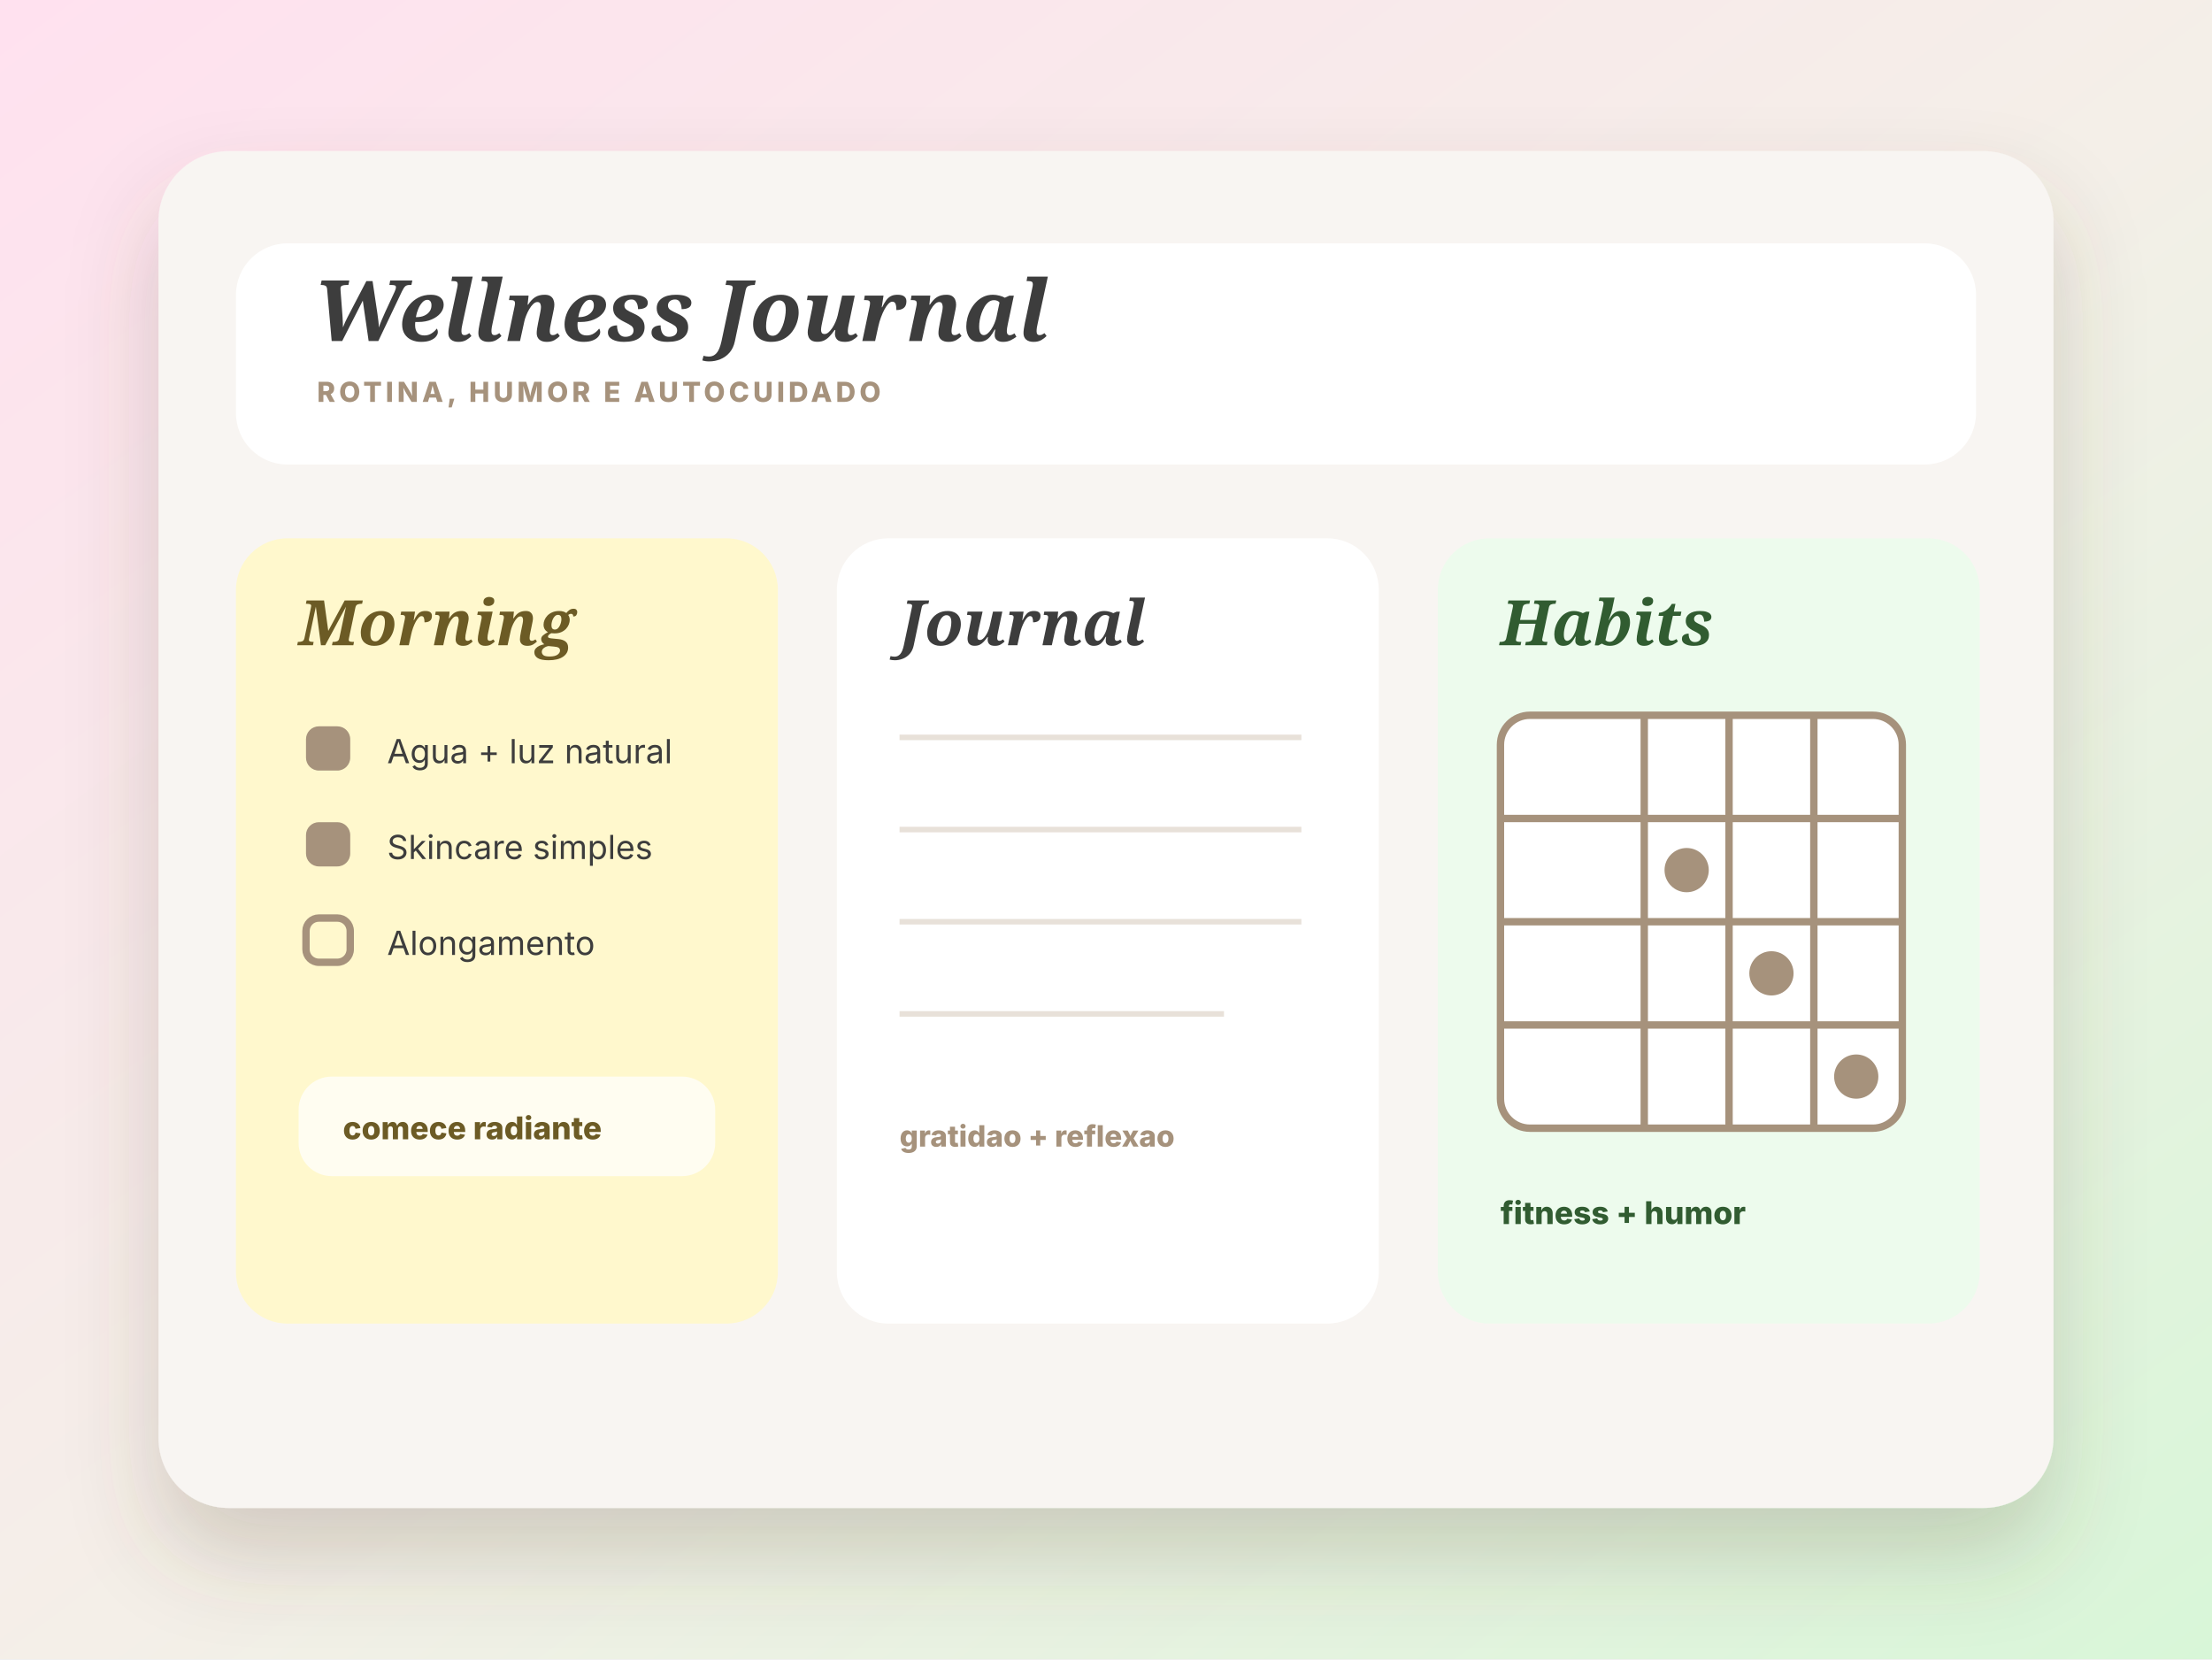
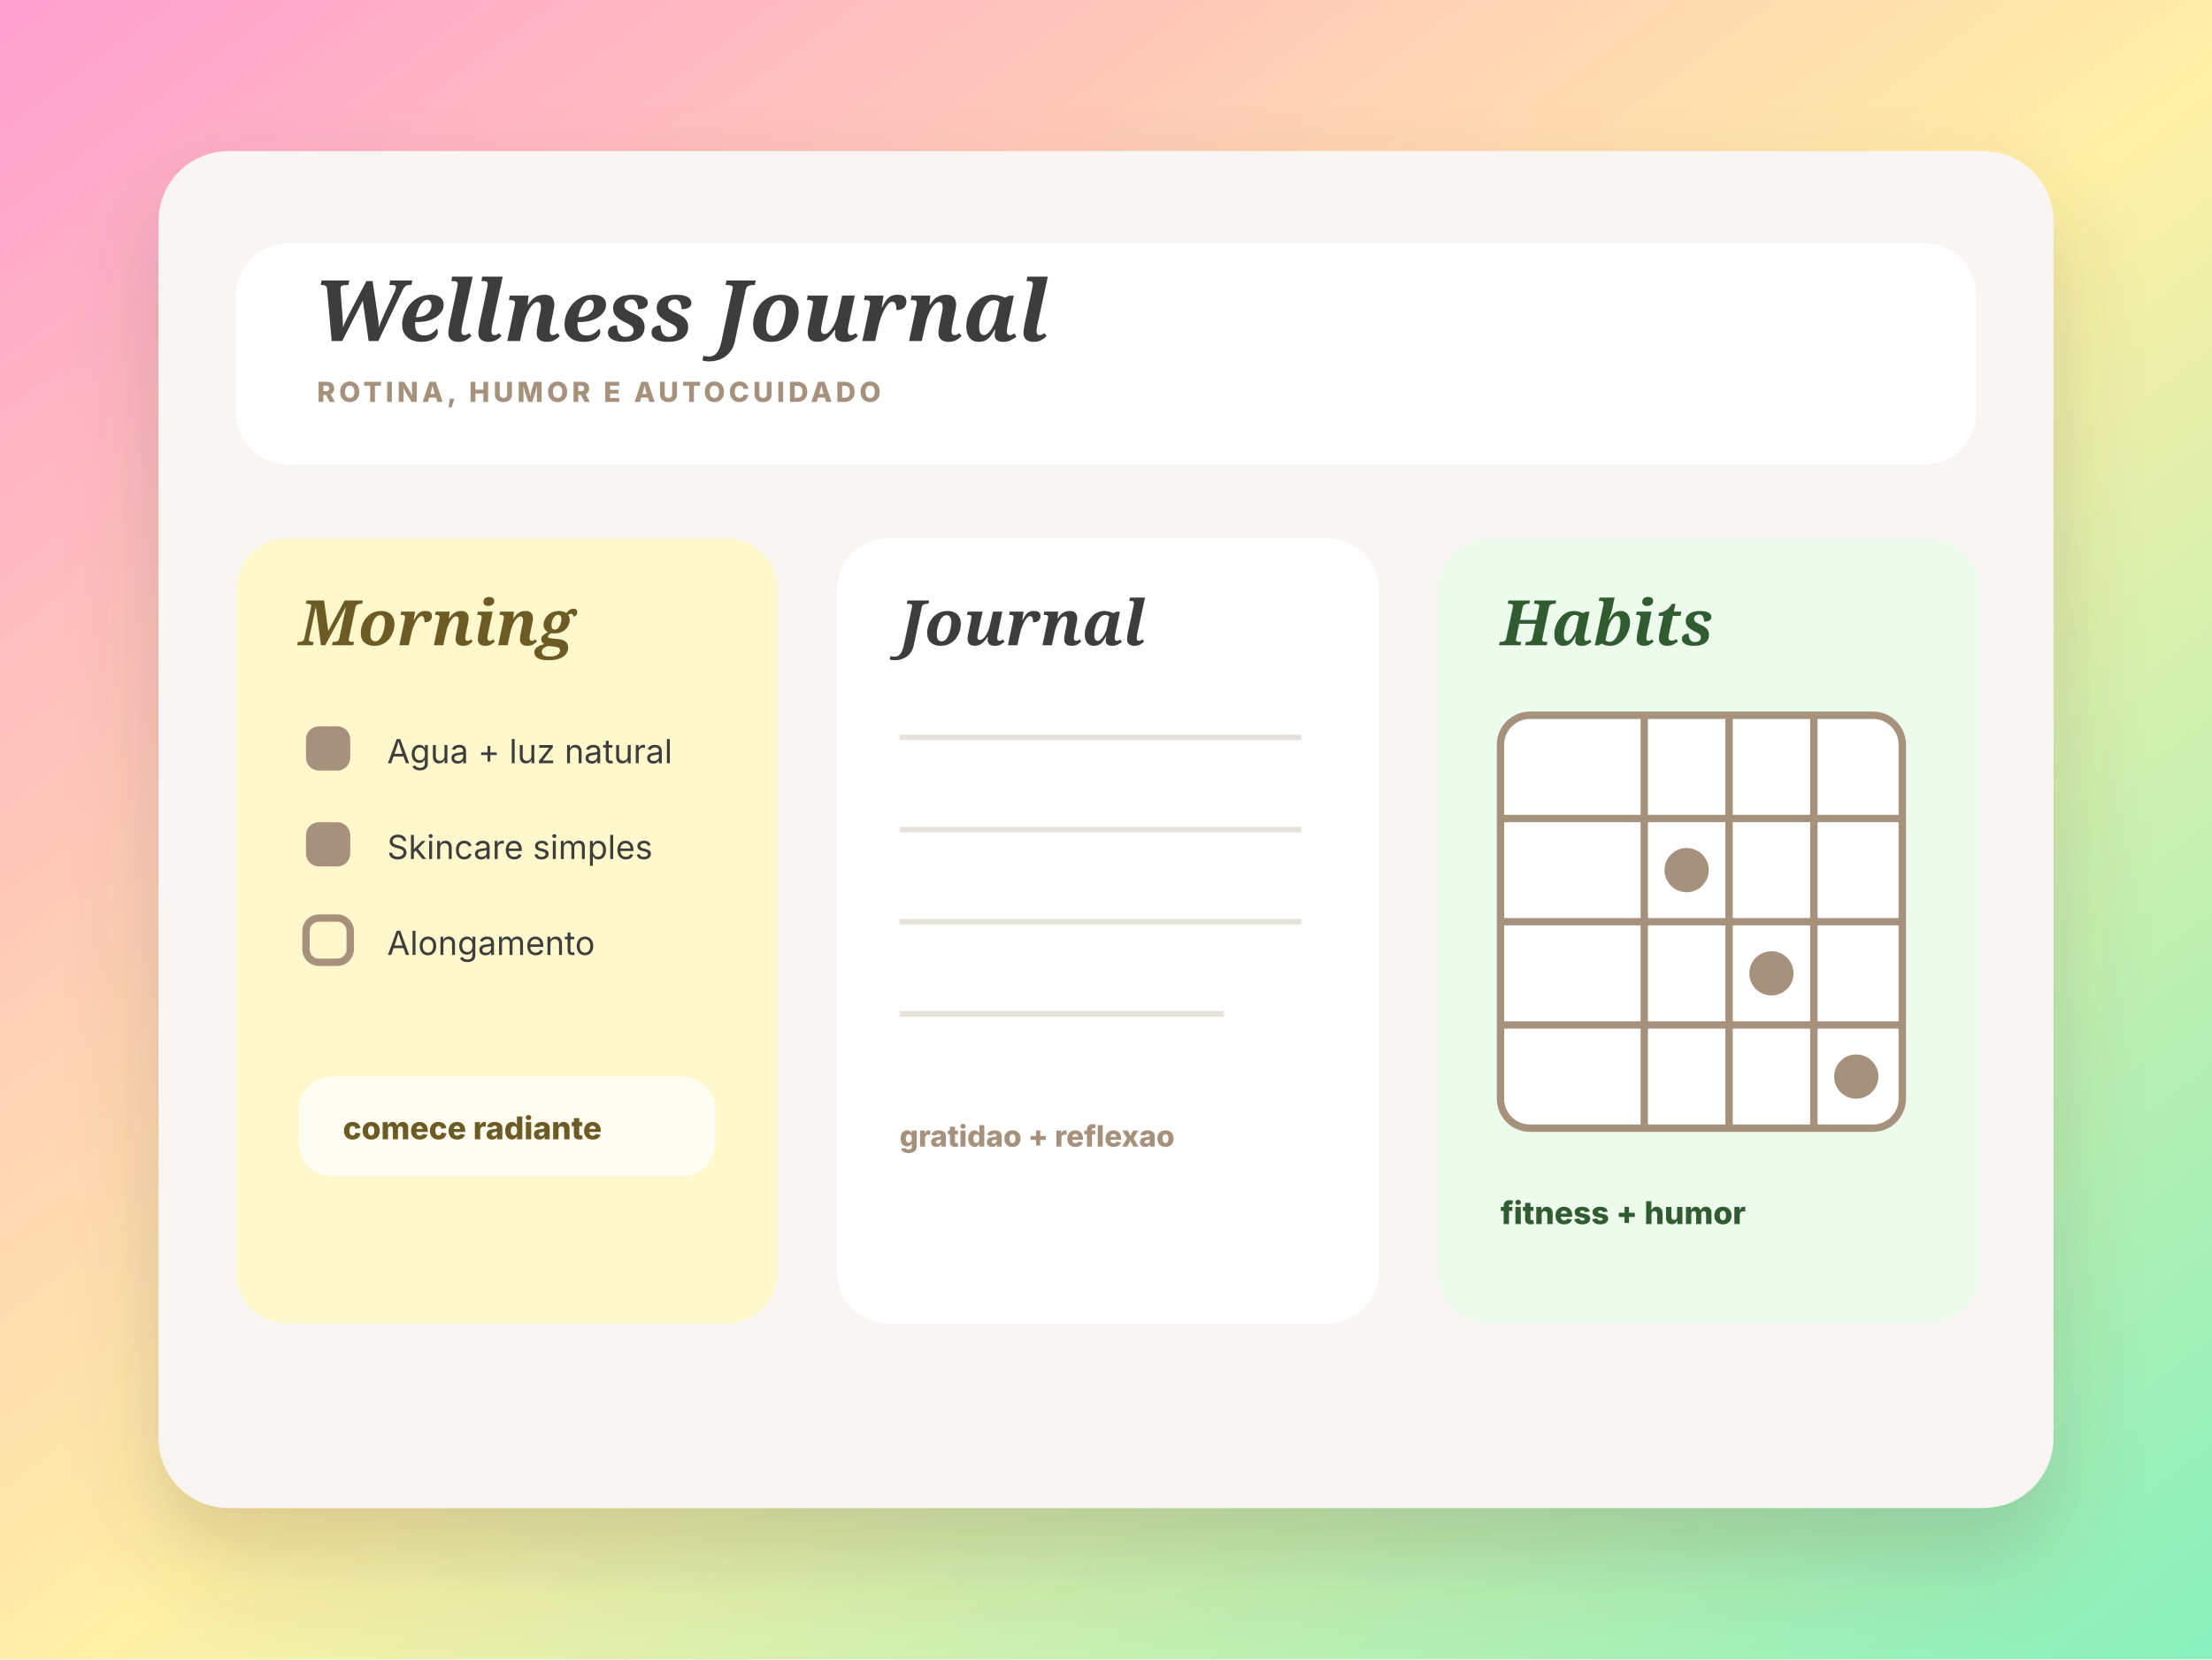
<svg xmlns="http://www.w3.org/2000/svg" width="1200" height="900" viewBox="0 0 1200 900" role="img" aria-labelledby="title desc">
  <defs>
    <linearGradient id="bg" x1="0" y1="0" x2="1" y2="1">
-       <stop offset="0" stop-color="#ffe1ef" />
-       <stop offset=".52" stop-color="#f4efe8" />
-       <stop offset="1" stop-color="#d8f6d8" />
+       <stop offset="0" stop-color="#ff9fcf" />
+       <stop offset=".52" stop-color="#fff0a6" />
+       <stop offset="1" stop-color="#87f0bd" />
    </linearGradient>
    <filter id="shadow" x="-20%" y="-20%" width="140%" height="140%">
      <feDropShadow dx="0" dy="26" stdDeviation="24" flood-color="#5d4a3f" flood-opacity=".22" />
    </filter>
  </defs>
  <rect width="1200" height="900" fill="url(#bg)" />
  <rect x="86" y="82" width="1028" height="736" rx="38" fill="#f8f5f2" filter="url(#shadow)" />
  <rect x="128" y="132" width="944" height="120" rx="28" fill="#ffffff" />
  <text x="170" y="185" fill="#3d3d3d" font-family="Georgia, serif" font-size="46" font-style="italic" font-weight="700">Wellness Journal</text>
  <text x="172" y="218" fill="#a6927c" font-family="Inter, Arial, sans-serif" font-size="15" font-weight="800" letter-spacing="2">ROTINA, HUMOR E AUTOCUIDADO</text>
  <g transform="translate(128 292)">
    <rect width="294" height="426" rx="28" fill="#fff8cd" />
    <text x="34" y="58" fill="#6c5b25" font-family="Georgia, serif" font-size="34" font-style="italic" font-weight="700">Morning</text>
    <g font-family="Inter, Arial, sans-serif" font-size="18" fill="#3d3d3d">
      <rect x="38" y="102" width="24" height="24" rx="7" fill="#a6927c" />
      <text x="82" y="122">Agua + luz natural</text>
      <rect x="38" y="154" width="24" height="24" rx="7" fill="#a6927c" />
      <text x="82" y="174">Skincare simples</text>
      <rect x="38" y="206" width="24" height="24" rx="7" fill="none" stroke="#a6927c" stroke-width="4" />
      <text x="82" y="226">Alongamento</text>
    </g>
    <rect x="34" y="292" width="226" height="54" rx="18" fill="#ffffff" opacity=".72" />
    <text x="58" y="326" fill="#6c5b25" font-family="Inter, Arial, sans-serif" font-size="17" font-weight="800">comece radiante</text>
  </g>
  <g transform="translate(454 292)">
    <rect width="294" height="426" rx="28" fill="#ffffff" />
    <text x="34" y="58" fill="#3d3d3d" font-family="Georgia, serif" font-size="34" font-style="italic" font-weight="700">Journal</text>
    <line x1="34" y1="108" x2="252" y2="108" stroke="#e8e1d9" stroke-width="3" />
    <line x1="34" y1="158" x2="252" y2="158" stroke="#e8e1d9" stroke-width="3" />
    <line x1="34" y1="208" x2="252" y2="208" stroke="#e8e1d9" stroke-width="3" />
    <line x1="34" y1="258" x2="210" y2="258" stroke="#e8e1d9" stroke-width="3" />
    <text x="34" y="330" fill="#a6927c" font-family="Inter, Arial, sans-serif" font-size="16" font-weight="800">gratidao + reflexao</text>
  </g>
  <g transform="translate(780 292)">
    <rect width="294" height="426" rx="28" fill="#edfbed" />
    <text x="34" y="58" fill="#315c31" font-family="Georgia, serif" font-size="34" font-style="italic" font-weight="700">Habits</text>
    <g fill="none" stroke="#a6927c" stroke-width="4">
      <rect x="34" y="96" width="218" height="224" rx="16" fill="#ffffff" />
      <line x1="34" y1="152" x2="252" y2="152" />
      <line x1="34" y1="208" x2="252" y2="208" />
      <line x1="34" y1="264" x2="252" y2="264" />
      <line x1="112" y1="96" x2="112" y2="320" />
      <line x1="158" y1="96" x2="158" y2="320" />
      <line x1="204" y1="96" x2="204" y2="320" />
    </g>
    <circle cx="135" cy="180" r="12" fill="#a6927c" />
    <circle cx="181" cy="236" r="12" fill="#a6927c" />
    <circle cx="227" cy="292" r="12" fill="#a6927c" />
    <text x="34" y="372" fill="#315c31" font-family="Inter, Arial, sans-serif" font-size="17" font-weight="800">fitness + humor</text>
  </g>
</svg>
